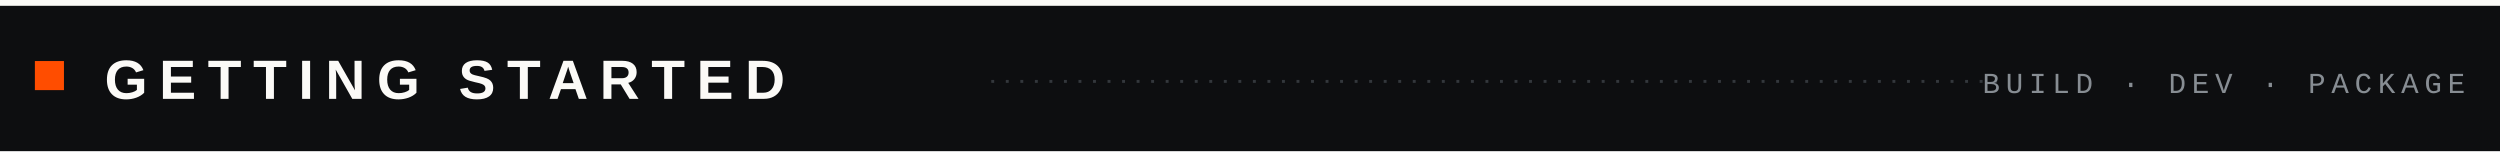
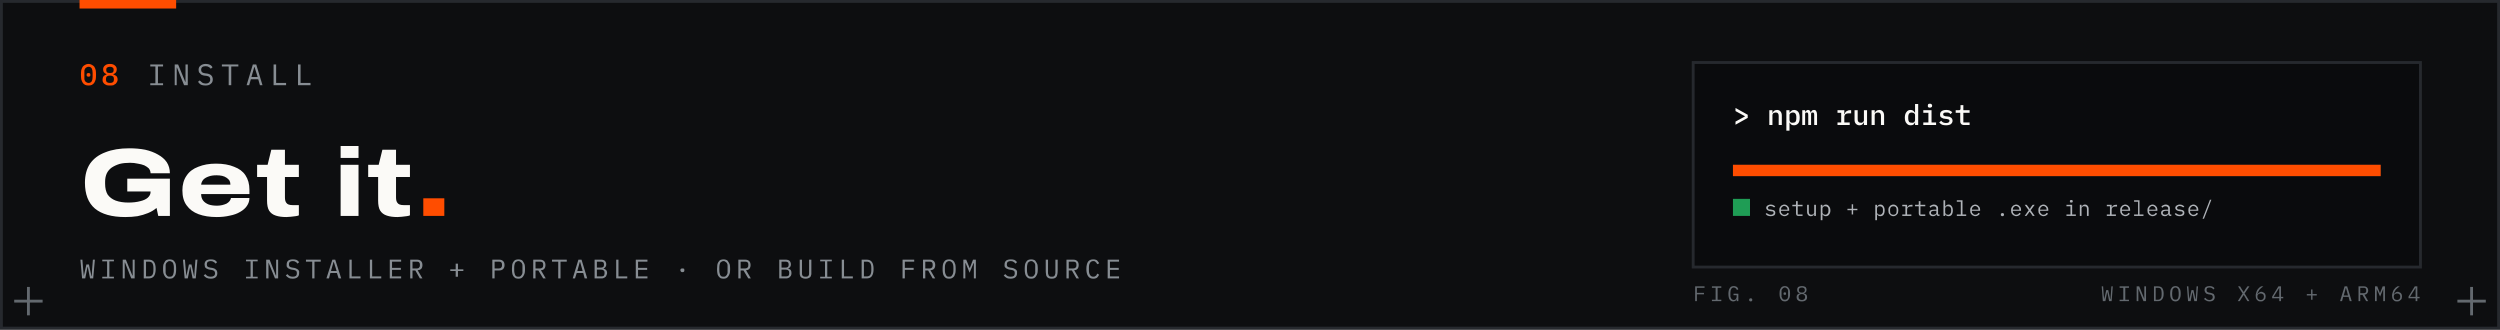
- <svg xmlns="http://www.w3.org/2000/svg" width="860" height="52" viewBox="0 0 860 52">
-   <rect width="860" height="52" fill="#0D0E10" />
-   <rect x="0" y="0" width="860" height="2" fill="#FBFAF7" />
-   <rect x="12" y="21" width="10" height="10" fill="#FF4D00" />
-   <text x="36" y="34" font-family="'Arial Black','Segoe UI',Arial,sans-serif" font-weight="900" font-size="19" letter-spacing="4" fill="#FBFAF7">GETTING STARTED</text>
-   <line x1="341" y1="28" x2="688.8" y2="28" stroke="#33373C" stroke-dasharray="1 4" />
-   <text x="848" y="32" text-anchor="end" font-family="'Consolas','Courier New',monospace" font-size="10" letter-spacing="2" fill="#878D93">BUILD · DEV · PACKAGE</text>
+ <svg xmlns="http://www.w3.org/2000/svg" width="880" height="116" viewBox="0 0 880 116" role="img" aria-label="Get it: windows installer + portable · or build from source">
+   <style>.in{animation:in .7s cubic-bezier(.2,0,0,1) both}
+ @keyframes in{from{opacity:0;transform:translateX(-10px)}to{opacity:1;transform:translateX(0)}}
+ .typing{animation:typing 6s infinite}
+ @keyframes typing{0%{clip-path:inset(0 100% 0 0);animation-timing-function:steps(14,end)}34%,100%{clip-path:inset(0 0 0 0)}}
+ .cursor{opacity:0;animation:cursor 6s infinite}
+ @keyframes cursor{0%{opacity:1;transform:translateX(0);animation-timing-function:steps(14,end)}34%{opacity:1;transform:translateX(87px)}40%{opacity:0}46%{opacity:1}52%,100%{opacity:0;transform:translateX(87px)}}
+ .bar{transform-box:fill-box;transform-origin:0 50%;animation:bar 6s cubic-bezier(.2,0,0,1) infinite}
+ @keyframes bar{0%,36%{transform:scaleX(0)}78%,96%{transform:scaleX(1)}100%{transform:scaleX(0)}}
+ .done{animation:done 6s infinite}
+ @keyframes done{0%,78%{opacity:0}82%,96%{opacity:1}100%{opacity:0}}
+ @media (prefers-reduced-motion: reduce){*{animation:none!important}}</style>
+   <rect width="880" height="116" fill="#0D0E10" />
+   <rect x=".5" y=".5" width="879" height="115" fill="none" stroke="#26292E" />
+   <rect x="28" y="0" width="34" height="3" fill="#FF4D00" />
+   <path fill="#FF4D00" d="M31.2 30.1Q30.5 30.1 30 29.9Q29.4 29.6 29.1 29.1Q28.8 28.6 28.6 27.9Q28.5 27.2 28.5 26.3Q28.5 25.4 28.6 24.7Q28.8 24 29.1 23.5Q29.4 23.1 30 22.8Q30.5 22.5 31.2 22.5Q31.8 22.5 32.3 22.8Q32.9 23.1 33.2 23.5Q33.5 24 33.7 24.7Q33.8 25.4 33.8 26.3Q33.8 27.2 33.7 27.9Q33.5 28.6 33.2 29.1Q32.9 29.6 32.3 29.9Q31.8 30.1 31.2 30.1ZM31.2 29.2Q31.9 29.2 32.3 28.6Q32.6 28 32.6 27V25.7Q32.6 24.7 32.3 24.1Q31.9 23.5 31.2 23.5Q30.8 23.5 30.5 23.7Q30.2 23.8 30 24.1Q29.8 24.4 29.7 24.8Q29.7 25.2 29.7 25.7V27Q29.7 27.5 29.7 27.9Q29.8 28.3 30 28.6Q30.2 28.9 30.5 29Q30.8 29.2 31.2 29.2ZM31.2 27Q30.8 27 30.6 26.8Q30.5 26.7 30.5 26.5V26.2Q30.5 26 30.6 25.9Q30.8 25.7 31.2 25.7Q31.5 25.7 31.7 25.9Q31.8 26 31.8 26.2V26.5Q31.8 26.7 31.7 26.8Q31.5 27 31.2 27ZM38.7 30.1Q38.1 30.1 37.6 30Q37.1 29.8 36.7 29.5Q36.4 29.2 36.2 28.8Q36.1 28.5 36.1 28Q36.1 27.3 36.5 26.8Q36.9 26.4 37.5 26.2V26.1Q37 25.9 36.6 25.5Q36.3 25.1 36.3 24.4Q36.3 23.6 36.9 23.1Q37.5 22.5 38.7 22.5Q39.9 22.5 40.5 23.1Q41.1 23.6 41.1 24.4Q41.1 25.1 40.8 25.5Q40.5 25.9 39.9 26.1V26.2Q40.5 26.4 41 26.8Q41.4 27.3 41.4 28Q41.4 28.5 41.2 28.8Q41 29.2 40.7 29.5Q40.3 29.8 39.9 30Q39.4 30.1 38.7 30.1ZM38.7 29.2Q39.4 29.2 39.8 28.9Q40.1 28.6 40.1 28V27.8Q40.1 27.2 39.8 26.9Q39.4 26.6 38.7 26.6Q38 26.6 37.6 26.9Q37.3 27.2 37.3 27.8V28Q37.3 28.6 37.6 28.9Q38 29.2 38.7 29.2ZM38.7 25.7Q39.3 25.7 39.7 25.5Q40 25.2 40 24.7V24.5Q40 24 39.7 23.8Q39.3 23.5 38.7 23.5Q38.1 23.5 37.7 23.8Q37.4 24 37.4 24.5V24.7Q37.4 25.2 37.7 25.5Q38.1 25.7 38.7 25.7Z" />
+   <path fill="#878D93" d="M52.9 30V29.3H54.7V23.4H52.9V22.7H57.4V23.4H55.6V29.3H57.4V30ZM62.3 23.8H62.2V30H61.5V22.7H62.7L65.2 28.8H65.3V22.7H66.1V30H64.8ZM72.3 30.1Q71.4 30.1 70.7 29.8Q70.1 29.4 69.7 28.8L70.3 28.3Q70.8 28.8 71.2 29.1Q71.7 29.4 72.4 29.4Q73.2 29.4 73.6 29Q74 28.6 74 28Q74 27.4 73.7 27.1Q73.4 26.8 72.7 26.7L71.8 26.6Q71.3 26.5 70.9 26.3Q70.6 26.1 70.4 25.8Q70.1 25.6 70 25.3Q69.9 24.9 69.9 24.6Q69.9 23.6 70.6 23.1Q71.3 22.5 72.4 22.5Q73.3 22.5 73.9 22.8Q74.5 23.1 74.8 23.7L74.2 24.2Q73.9 23.8 73.5 23.6Q73.1 23.3 72.4 23.3Q71.6 23.3 71.2 23.6Q70.8 23.9 70.8 24.6Q70.8 25.1 71.1 25.4Q71.4 25.7 72.2 25.8L73 25.9Q73.5 26 73.9 26.2Q74.3 26.4 74.5 26.7Q74.7 26.9 74.8 27.3Q74.9 27.6 74.9 28Q74.9 29 74.2 29.5Q73.6 30.1 72.3 30.1ZM81.4 23.4V30H80.5V23.4H78.1V22.7H83.9V23.4ZM91.5 30 90.9 27.9H88.3L87.7 30H86.8L89 22.7H90.2L92.4 30ZM89.6 23.6H89.5L88.5 27.1H90.7ZM96.3 30V22.7H97.2V29.2H100.7V30ZM104.9 30V22.7H105.8V29.2H109.3V30Z" />
+   <g class="in">
+     <path fill="#FBFAF7" d="M44.1 76.4Q37 76.4 33.4 73.4Q29.9 70.4 29.9 64.3Q29.9 60.3 31.7 57.6Q33.6 54.9 37.1 53.6Q40.6 52.2 45.5 52.2Q48.5 52.2 51.1 52.7Q53.7 53.3 55.6 54.4Q57.6 55.5 58.7 57.1Q59.8 58.8 59.8 61H53Q53 60.1 52.4 59.3Q51.8 58.7 50.8 58.2Q49.8 57.8 48.5 57.6Q47.2 57.3 45.8 57.3Q43.7 57.3 42.1 57.7Q40.5 58.2 39.3 59Q38.2 59.8 37.6 61Q37 62.3 37 63.9V64.7Q37 67 37.9 68.5Q38.9 69.9 40.7 70.6Q42.6 71.3 45.2 71.3Q47.6 71.3 49.4 70.8Q51.1 70.4 52 69.6Q53 68.7 53 67.6V67.4H44.8V62.9H59.8V76H55.7L55.1 73.2Q53.8 74.3 52.1 75Q50.4 75.7 48.4 76.1Q46.4 76.4 44.1 76.4ZM76.3 76.4Q72.6 76.4 69.9 75.4Q67.2 74.4 65.7 72.3Q64.2 70.3 64.2 67Q64.2 63.9 65.7 61.8Q67.1 59.7 69.8 58.7Q72.5 57.6 76 57.6Q79.8 57.6 82.4 58.7Q85.1 59.7 86.4 61.7Q87.8 63.8 87.8 66.8V68.3H70.8Q70.8 69.7 71.5 70.6Q72.2 71.5 73.5 72Q74.7 72.4 76.4 72.4Q77.3 72.4 78.2 72.2Q79 72 79.7 71.7Q80.4 71.3 80.8 70.8Q81.2 70.3 81.3 69.7H87.8Q87.8 71.2 86.9 72.5Q86.1 73.7 84.5 74.6Q83 75.5 80.9 75.9Q78.8 76.4 76.3 76.4ZM70.8 65H81.1Q81.1 64.2 80.8 63.6Q80.4 63 79.8 62.6Q79.1 62.1 78.2 61.9Q77.3 61.7 76.2 61.7Q74.6 61.7 73.5 62.1Q72.3 62.5 71.6 63.2Q70.9 64 70.8 65ZM100.8 76.4Q98.6 76.4 97.1 75.9Q95.5 75.4 94.7 74.1Q94 72.9 94 70.6V62.3H90.5V58H94.2L95.5 52.7H100.3V58H105.2V62.3H100.3V69.5Q100.3 70.8 100.8 71.4Q101.3 72.2 103 72.2H105.2V75.8Q104.8 76 104 76.1Q103.1 76.2 102.3 76.3Q101.4 76.4 100.8 76.4ZM119.9 55.6V51.4H126.2V55.6ZM119.9 76V58H126.2V76ZM139.9 76.4Q137.7 76.4 136.2 75.9Q134.6 75.4 133.8 74.1Q133.1 72.9 133.1 70.6V62.3H129.6V58H133.3L134.6 52.7H139.4V58H144.3V62.3H139.4V69.5Q139.4 70.8 139.9 71.4Q140.4 72.2 142.1 72.2H144.3V75.8Q143.9 76 143.1 76.1Q142.2 76.2 141.4 76.3Q140.5 76.4 139.9 76.4Z" />
+     <path fill="#FF4D00" d="M149 76V69.8H156.4V76Z" />
+   </g>
+   <path fill="#878D93" d="M28.9 98 28.3 91.4H29L29.3 95.2L29.5 97.2H29.5L30.4 93.1H31.3L32.2 97.2H32.3L32.4 95.2L32.7 91.4H33.4L32.8 98H31.7L30.9 94H30.8L30 98ZM36 98V97.4H37.7V92H36V91.4H40.1V92H38.5V97.4H40.1V98ZM44 92.4H43.9V98H43.2V91.4H44.3L46.6 97H46.7V91.4H47.4V98H46.2ZM50.6 91.4H52.4Q53.6 91.4 54.2 92.2Q54.8 93 54.8 94.7Q54.8 96.3 54.2 97.2Q53.6 98 52.4 98H50.6ZM52.4 97.3Q53.2 97.3 53.6 96.8Q54 96.2 54 95.2V94.2Q54 93.2 53.6 92.6Q53.2 92.1 52.4 92.1H51.4V97.3ZM59.7 98.1Q59.1 98.1 58.7 97.9Q58.2 97.6 58 97.2Q57.7 96.8 57.5 96.1Q57.4 95.5 57.4 94.7Q57.4 93.9 57.5 93.2Q57.7 92.6 58 92.2Q58.2 91.7 58.7 91.5Q59.1 91.3 59.7 91.3Q60.3 91.3 60.8 91.5Q61.2 91.7 61.5 92.2Q61.8 92.6 61.9 93.2Q62 93.9 62 94.7Q62 95.5 61.9 96.1Q61.8 96.8 61.5 97.2Q61.2 97.6 60.8 97.9Q60.3 98.1 59.7 98.1ZM59.7 97.4Q60.1 97.4 60.4 97.3Q60.7 97.1 60.9 96.8Q61 96.5 61.1 96.1Q61.2 95.7 61.2 95.2V94.1Q61.2 93.6 61.1 93.2Q61 92.8 60.9 92.5Q60.7 92.3 60.4 92.1Q60.1 91.9 59.7 91.9Q59.3 91.9 59.1 92.1Q58.8 92.3 58.6 92.5Q58.4 92.8 58.3 93.2Q58.3 93.6 58.3 94.1V95.2Q58.3 95.7 58.3 96.1Q58.4 96.5 58.6 96.8Q58.8 97.1 59.1 97.3Q59.3 97.4 59.7 97.4ZM65 98 64.4 91.4H65.1L65.4 95.2L65.6 97.2H65.6L66.5 93.1H67.4L68.3 97.2H68.4L68.5 95.2L68.8 91.4H69.5L68.9 98H67.8L67 94H66.9L66.1 98ZM74.2 98.1Q73.3 98.1 72.7 97.8Q72.1 97.5 71.7 96.9L72.3 96.5Q72.7 97 73.1 97.2Q73.6 97.4 74.2 97.4Q74.9 97.4 75.3 97.1Q75.7 96.8 75.7 96.2Q75.7 95.7 75.4 95.4Q75.1 95.1 74.4 95L73.7 94.9Q73.2 94.8 72.9 94.6Q72.5 94.5 72.3 94.2Q72.1 94 72.1 93.7Q72 93.4 72 93.1Q72 92.2 72.6 91.7Q73.2 91.3 74.2 91.3Q75 91.3 75.5 91.5Q76.1 91.8 76.4 92.3L75.9 92.8Q75.6 92.4 75.2 92.2Q74.8 91.9 74.2 91.9Q73.5 91.9 73.1 92.2Q72.8 92.5 72.8 93.1Q72.8 93.5 73 93.8Q73.3 94.1 74 94.2L74.7 94.3Q75.2 94.4 75.6 94.6Q75.9 94.8 76.1 95Q76.3 95.2 76.4 95.5Q76.5 95.8 76.5 96.1Q76.5 97.1 75.9 97.6Q75.3 98.1 74.2 98.1ZM86.6 98V97.4H88.2V92H86.6V91.4H90.7V92H89V97.4H90.7V98ZM94.5 92.4H94.5V98H93.7V91.4H94.9L97.1 97H97.2V91.4H97.9V98H96.8ZM103 98.1Q102.1 98.1 101.6 97.8Q101 97.5 100.6 96.9L101.2 96.5Q101.6 97 102 97.2Q102.5 97.4 103.1 97.4Q103.8 97.4 104.2 97.1Q104.5 96.8 104.5 96.2Q104.5 95.7 104.3 95.4Q104 95.1 103.3 95L102.6 94.9Q102.1 94.8 101.8 94.6Q101.4 94.5 101.2 94.2Q101 94 100.9 93.7Q100.9 93.4 100.9 93.1Q100.9 92.2 101.5 91.7Q102.1 91.3 103.1 91.3Q103.9 91.3 104.4 91.5Q105 91.8 105.3 92.3L104.7 92.8Q104.5 92.4 104.1 92.2Q103.7 91.9 103.1 91.9Q102.4 91.9 102 92.2Q101.7 92.5 101.7 93.1Q101.7 93.5 101.9 93.8Q102.2 94.1 102.9 94.2L103.6 94.3Q104.1 94.4 104.4 94.6Q104.8 94.8 105 95Q105.2 95.2 105.3 95.5Q105.3 95.8 105.3 96.1Q105.3 97.1 104.7 97.6Q104.1 98.1 103 98.1ZM110.7 92.1V98H109.9V92.1H107.7V91.4H112.9V92.1ZM119.2 98 118.6 96.1H116.3L115.8 98H114.9L117 91.4H118L120.1 98ZM117.5 92.2H117.4L116.5 95.4H118.5ZM123 98V91.4H123.8V97.3H126.9V98ZM130.2 98V91.4H131V97.3H134.2V98ZM137.2 98V91.4H141.2V92.1H138V94.3H141.1V95H138V97.3H141.2V98ZM145.2 98H144.4V91.4H146.8Q147.7 91.4 148.2 91.9Q148.7 92.4 148.7 93.3Q148.7 94.1 148.3 94.6Q147.8 95.1 147 95.1L148.7 98H147.8L146.2 95.2H145.2ZM146.8 94.5Q147.3 94.5 147.5 94.2Q147.8 94 147.8 93.5V93Q147.8 92.6 147.5 92.3Q147.3 92.1 146.8 92.1H145.2V94.5ZM160.4 97.4V95.4H158.5V94.8H160.4V92.8H161.2V94.8H163.1V95.4H161.2V97.4ZM173.3 98V91.4H175.7Q176.6 91.4 177.1 91.9Q177.6 92.4 177.6 93.3Q177.6 94.2 177.1 94.7Q176.6 95.2 175.7 95.2H174.1V98ZM174.1 94.5H175.6Q176.2 94.5 176.4 94.2Q176.7 94 176.7 93.5V93Q176.7 92.6 176.4 92.3Q176.2 92.1 175.6 92.1H174.1ZM182.5 98.1Q181.9 98.1 181.4 97.9Q181 97.6 180.7 97.2Q180.4 96.8 180.3 96.1Q180.2 95.5 180.2 94.7Q180.2 93.9 180.3 93.2Q180.4 92.6 180.7 92.2Q181 91.7 181.4 91.5Q181.9 91.3 182.5 91.3Q183.1 91.3 183.5 91.5Q184 91.7 184.2 92.2Q184.5 92.6 184.7 93.2Q184.8 93.9 184.8 94.7Q184.8 95.5 184.7 96.1Q184.5 96.8 184.2 97.2Q184 97.6 183.5 97.9Q183.1 98.1 182.5 98.1ZM182.5 97.4Q182.9 97.4 183.1 97.3Q183.4 97.1 183.6 96.8Q183.8 96.5 183.9 96.1Q183.9 95.7 183.9 95.2V94.1Q183.9 93.6 183.9 93.2Q183.8 92.8 183.6 92.5Q183.4 92.3 183.1 92.1Q182.9 91.9 182.5 91.9Q182.1 91.9 181.8 92.1Q181.5 92.3 181.3 92.5Q181.2 92.8 181.1 93.2Q181 93.6 181 94.1V95.2Q181 95.7 181.1 96.1Q181.2 96.5 181.3 96.8Q181.5 97.1 181.8 97.3Q182.1 97.4 182.5 97.4ZM188.5 98H187.7V91.4H190.1Q191 91.4 191.5 91.9Q192 92.4 192 93.3Q192 94.1 191.6 94.6Q191.2 95.1 190.4 95.1L192.1 98H191.2L189.5 95.2H188.5ZM190.1 94.5Q190.6 94.5 190.9 94.2Q191.2 94 191.2 93.5V93Q191.2 92.6 190.9 92.3Q190.6 92.1 190.1 92.1H188.5V94.5ZM197.3 92.1V98H196.5V92.1H194.3V91.4H199.5V92.1ZM205.8 98 205.3 96.1H203L202.4 98H201.6L203.6 91.4H204.7L206.7 98ZM204.2 92.2H204.1L203.2 95.4H205.1ZM209.3 91.4H211.6Q212.4 91.4 212.9 91.8Q213.4 92.3 213.4 93.1Q213.4 93.7 213.1 94Q212.8 94.4 212.4 94.5V94.5Q212.9 94.7 213.3 95Q213.7 95.4 213.7 96.1Q213.7 96.5 213.5 96.8Q213.4 97.2 213.2 97.4Q212.9 97.7 212.6 97.8Q212.3 98 211.9 98H209.3ZM211.6 97.3Q212.2 97.3 212.5 97.1Q212.8 96.8 212.8 96.3V95.9Q212.8 95.4 212.5 95.2Q212.2 94.9 211.6 94.9H210.1V97.3ZM211.5 94.2Q212 94.2 212.3 94Q212.6 93.8 212.6 93.3V93Q212.6 92.5 212.3 92.3Q212 92.1 211.5 92.1H210.1V94.2ZM216.9 98V91.4H217.7V97.3H220.8V98ZM223.8 98V91.4H227.9V92.1H224.6V94.3H227.8V95H224.6V97.3H227.9V98ZM240.2 95.8Q239.8 95.8 239.7 95.6Q239.5 95.4 239.5 95.2V95Q239.5 94.8 239.7 94.6Q239.8 94.5 240.2 94.5Q240.6 94.5 240.8 94.6Q240.9 94.8 240.9 95V95.2Q240.9 95.4 240.8 95.6Q240.6 95.8 240.2 95.8ZM254.7 98.1Q254.1 98.1 253.6 97.9Q253.2 97.6 252.9 97.2Q252.6 96.8 252.5 96.1Q252.4 95.5 252.4 94.7Q252.4 93.9 252.5 93.2Q252.6 92.6 252.9 92.2Q253.2 91.7 253.6 91.5Q254.1 91.3 254.7 91.3Q255.3 91.3 255.7 91.5Q256.2 91.7 256.4 92.2Q256.7 92.6 256.9 93.2Q257 93.9 257 94.7Q257 95.5 256.9 96.1Q256.7 96.8 256.4 97.2Q256.2 97.6 255.7 97.9Q255.3 98.1 254.7 98.1ZM254.7 97.4Q255.1 97.4 255.3 97.3Q255.6 97.1 255.8 96.8Q256 96.5 256.1 96.1Q256.1 95.7 256.1 95.2V94.1Q256.1 93.6 256.1 93.2Q256 92.8 255.8 92.5Q255.6 92.3 255.3 92.1Q255.1 91.9 254.7 91.9Q254.3 91.9 254 92.1Q253.7 92.3 253.5 92.5Q253.4 92.8 253.3 93.2Q253.2 93.6 253.2 94.1V95.2Q253.2 95.7 253.3 96.1Q253.4 96.5 253.5 96.8Q253.7 97.1 254 97.3Q254.3 97.4 254.7 97.4ZM260.7 98H259.9V91.4H262.3Q263.2 91.4 263.7 91.9Q264.2 92.4 264.2 93.3Q264.2 94.1 263.8 94.6Q263.4 95.1 262.6 95.1L264.3 98H263.4L261.7 95.2H260.7ZM262.3 94.5Q262.8 94.5 263.1 94.2Q263.4 94 263.4 93.5V93Q263.4 92.6 263.1 92.3Q262.8 92.1 262.3 92.1H260.7V94.5ZM274.3 91.4H276.6Q277.4 91.4 277.9 91.8Q278.4 92.3 278.4 93.1Q278.4 93.7 278.1 94Q277.8 94.4 277.4 94.5V94.5Q277.9 94.7 278.3 95Q278.6 95.4 278.6 96.1Q278.6 96.5 278.5 96.8Q278.4 97.2 278.1 97.4Q277.9 97.7 277.6 97.8Q277.2 98 276.9 98H274.3ZM276.6 97.3Q277.2 97.3 277.5 97.1Q277.8 96.8 277.8 96.3V95.9Q277.8 95.4 277.5 95.2Q277.2 94.9 276.6 94.9H275.1V97.3ZM276.5 94.2Q277 94.2 277.3 94Q277.6 93.8 277.6 93.3V93Q277.6 92.5 277.3 92.3Q277 92.1 276.5 92.1H275.1V94.2ZM282.3 91.4V95.3Q282.3 95.8 282.3 96.2Q282.3 96.6 282.4 96.9Q282.6 97.1 282.8 97.3Q283.1 97.4 283.6 97.4Q284 97.4 284.3 97.3Q284.5 97.1 284.7 96.9Q284.8 96.6 284.8 96.2Q284.8 95.8 284.8 95.3V91.4H285.6V95.2Q285.6 95.9 285.6 96.5Q285.5 97 285.3 97.4Q285.1 97.7 284.6 97.9Q284.2 98.1 283.6 98.1Q282.9 98.1 282.5 97.9Q282 97.7 281.8 97.4Q281.6 97 281.5 96.5Q281.5 95.9 281.5 95.2V91.4ZM288.7 98V97.4H290.4V92H288.7V91.4H292.8V92H291.2V97.4H292.8V98ZM296.3 98V91.4H297.1V97.3H300.2V98ZM303.3 91.4H305.1Q306.3 91.4 306.9 92.2Q307.5 93 307.5 94.7Q307.5 96.3 306.9 97.2Q306.3 98 305.1 98H303.3ZM305.1 97.3Q305.9 97.3 306.3 96.8Q306.7 96.2 306.7 95.2V94.2Q306.7 93.2 306.3 92.6Q305.9 92.1 305.1 92.1H304.1V97.3ZM317.7 98V91.4H321.8V92.1H318.5V94.3H321.6V95H318.5V98ZM325.7 98H324.9V91.4H327.3Q328.2 91.4 328.7 91.9Q329.2 92.4 329.2 93.3Q329.2 94.1 328.8 94.6Q328.3 95.1 327.5 95.1L329.2 98H328.3L326.7 95.2H325.7ZM327.3 94.5Q327.8 94.5 328 94.2Q328.3 94 328.3 93.5V93Q328.3 92.6 328 92.3Q327.8 92.1 327.3 92.1H325.7V94.5ZM334.1 98.1Q333.5 98.1 333 97.9Q332.6 97.6 332.3 97.2Q332 96.8 331.9 96.1Q331.8 95.5 331.8 94.7Q331.8 93.9 331.9 93.2Q332 92.6 332.3 92.2Q332.6 91.7 333 91.5Q333.5 91.3 334.1 91.3Q334.7 91.3 335.1 91.5Q335.6 91.7 335.9 92.2Q336.1 92.6 336.3 93.2Q336.4 93.9 336.4 94.7Q336.4 95.5 336.3 96.1Q336.1 96.8 335.9 97.2Q335.6 97.6 335.1 97.9Q334.7 98.1 334.1 98.1ZM334.1 97.4Q334.5 97.4 334.8 97.3Q335 97.1 335.2 96.8Q335.4 96.5 335.5 96.1Q335.6 95.7 335.6 95.2V94.1Q335.6 93.6 335.5 93.2Q335.4 92.8 335.2 92.5Q335 92.3 334.8 92.1Q334.5 91.9 334.1 91.9Q333.7 91.9 333.4 92.1Q333.1 92.3 333 92.5Q332.8 92.8 332.7 93.2Q332.6 93.6 332.6 94.1V95.2Q332.6 95.7 332.7 96.1Q332.8 96.5 333 96.8Q333.1 97.1 333.4 97.3Q333.7 97.4 334.1 97.4ZM342.8 94.7V92.6H342.7L341.3 96L339.9 92.6H339.8V94.7V98H339.1V91.4H340.1L341.3 94.3H341.4L342.5 91.4H343.5V98H342.8ZM355.7 98.1Q354.8 98.1 354.3 97.8Q353.7 97.5 353.3 96.9L353.9 96.5Q354.3 97 354.7 97.2Q355.2 97.4 355.8 97.4Q356.5 97.4 356.9 97.1Q357.2 96.8 357.2 96.2Q357.2 95.7 357 95.4Q356.7 95.1 356 95L355.3 94.9Q354.8 94.8 354.5 94.6Q354.1 94.5 353.9 94.2Q353.7 94 353.6 93.7Q353.6 93.4 353.6 93.1Q353.6 92.2 354.2 91.7Q354.8 91.3 355.8 91.3Q356.6 91.3 357.1 91.5Q357.7 91.8 358 92.3L357.4 92.8Q357.2 92.4 356.8 92.2Q356.4 91.9 355.8 91.9Q355.1 91.9 354.7 92.2Q354.4 92.5 354.4 93.1Q354.4 93.5 354.6 93.8Q354.9 94.1 355.6 94.2L356.3 94.3Q356.8 94.4 357.1 94.6Q357.5 94.8 357.7 95Q357.9 95.2 358 95.5Q358 95.8 358 96.1Q358 97.1 357.4 97.6Q356.8 98.1 355.7 98.1ZM363 98.1Q362.4 98.1 361.9 97.9Q361.5 97.6 361.2 97.2Q360.9 96.8 360.8 96.1Q360.7 95.5 360.7 94.7Q360.7 93.9 360.8 93.2Q360.9 92.6 361.2 92.2Q361.5 91.7 361.9 91.5Q362.4 91.3 363 91.3Q363.6 91.3 364 91.5Q364.5 91.7 364.7 92.2Q365 92.6 365.2 93.2Q365.3 93.9 365.3 94.7Q365.3 95.5 365.2 96.1Q365 96.8 364.7 97.2Q364.5 97.6 364 97.9Q363.6 98.1 363 98.1ZM363 97.4Q363.4 97.4 363.6 97.3Q363.9 97.1 364.1 96.8Q364.3 96.5 364.4 96.1Q364.4 95.7 364.4 95.2V94.1Q364.4 93.6 364.4 93.2Q364.3 92.8 364.1 92.5Q363.9 92.3 363.6 92.1Q363.4 91.9 363 91.9Q362.6 91.9 362.3 92.1Q362 92.3 361.8 92.5Q361.7 92.8 361.6 93.2Q361.5 93.6 361.5 94.1V95.2Q361.5 95.7 361.6 96.1Q361.7 96.5 361.8 96.8Q362 97.1 362.3 97.3Q362.6 97.4 363 97.4ZM368.9 91.4V95.3Q368.9 95.8 368.9 96.2Q369 96.6 369.1 96.9Q369.2 97.1 369.5 97.3Q369.7 97.4 370.2 97.4Q370.7 97.4 370.9 97.3Q371.2 97.1 371.3 96.9Q371.4 96.6 371.5 96.2Q371.5 95.8 371.5 95.3V91.4H372.3V95.2Q372.3 95.9 372.2 96.5Q372.1 97 371.9 97.4Q371.7 97.7 371.3 97.9Q370.9 98.1 370.2 98.1Q369.5 98.1 369.1 97.9Q368.7 97.7 368.5 97.4Q368.2 97 368.2 96.5Q368.1 95.9 368.1 95.2V91.4ZM376.2 98H375.4V91.4H377.8Q378.7 91.4 379.2 91.9Q379.7 92.4 379.7 93.3Q379.7 94.1 379.3 94.6Q378.9 95.1 378.1 95.1L379.8 98H378.9L377.3 95.2H376.2ZM377.8 94.5Q378.3 94.5 378.6 94.2Q378.9 94 378.9 93.5V93Q378.9 92.6 378.6 92.3Q378.3 92.1 377.8 92.1H376.2V94.5ZM384.8 98.1Q383.6 98.1 383 97.2Q382.4 96.3 382.4 94.7Q382.4 93 383 92.1Q383.6 91.3 384.8 91.3Q385.3 91.3 385.6 91.4Q386 91.5 386.2 91.7Q386.4 91.9 386.6 92.2Q386.8 92.4 386.9 92.7L386.2 93Q386.1 92.8 386 92.6Q385.9 92.4 385.7 92.3Q385.6 92.1 385.4 92Q385.2 91.9 384.8 91.9Q384.1 91.9 383.7 92.5Q383.3 93.1 383.3 94.1V95.2Q383.3 96.2 383.7 96.8Q384.1 97.4 384.8 97.4Q385.2 97.4 385.4 97.3Q385.6 97.2 385.7 97.1Q385.9 97 386 96.8Q386.1 96.6 386.2 96.3L386.9 96.7Q386.8 96.9 386.6 97.2Q386.4 97.4 386.2 97.7Q386 97.9 385.6 98Q385.3 98.1 384.8 98.1ZM389.9 98V91.4H393.9V92.1H390.7V94.3H393.8V95H390.7V97.3H393.9V98Z" />
+   <clipPath id="well-start">
+     <rect x="596" y="22" width="256" height="72" />
+   </clipPath>
+   <rect x="596" y="22" width="256" height="72" fill="#0A0B0D" stroke="#26292E" />
+   <g clip-path="url(#well-start)">
+     <g class="typing">
+       <path fill="#FBFAF7" d="M610.9 42.8 614.2 41V40.9L610.9 39.1V38L615.2 40.4V41.5L610.9 43.9ZM622.8 44V38.8H623.9V39.7H624Q624.1 39.5 624.2 39.3Q624.3 39.2 624.5 39Q624.7 38.9 624.9 38.8Q625.2 38.7 625.5 38.7Q626.3 38.7 626.7 39.2Q627.2 39.7 627.2 40.7V44H626.1V40.8Q626.1 39.6 625.1 39.6Q624.8 39.6 624.6 39.7Q624.4 39.7 624.3 39.8Q624.1 39.9 624 40.1Q623.9 40.3 623.9 40.5V44ZM628.8 38.8H629.9V39.7H629.9Q630.2 39.3 630.6 39Q630.9 38.7 631.5 38.7Q632.4 38.7 633 39.4Q633.5 40.1 633.5 41.4Q633.5 42.8 633 43.4Q632.4 44.1 631.5 44.1Q630.9 44.1 630.6 43.9Q630.2 43.6 629.9 43.1H629.9V46H628.8ZM631.1 43.2Q631.7 43.2 632 42.9Q632.3 42.5 632.3 41.8V41Q632.3 40.4 632 40Q631.7 39.6 631.1 39.6Q630.8 39.6 630.6 39.7Q630.4 39.7 630.2 39.9Q630.1 40 630 40.1Q629.9 40.3 629.9 40.6V42.3Q629.9 42.5 630 42.7Q630.1 42.9 630.2 43Q630.4 43.1 630.6 43.2Q630.8 43.2 631.1 43.2ZM634.4 44V38.8H635.4V39.5H635.4Q635.5 39.2 635.8 39Q636 38.7 636.4 38.7Q636.8 38.7 637 38.9Q637.3 39.2 637.3 39.6H637.4Q637.5 39.2 637.8 39Q638 38.7 638.5 38.7Q639.1 38.7 639.3 39.1Q639.6 39.6 639.6 40.4V44H638.6V40.5Q638.6 40 638.5 39.8Q638.4 39.6 638.1 39.6Q637.8 39.6 637.6 39.7Q637.5 39.9 637.5 40.3V44H636.5V40.5Q636.5 40 636.4 39.8Q636.3 39.6 636 39.6Q635.7 39.6 635.5 39.7Q635.4 39.9 635.4 40.3V44ZM646.8 43.1H648.1V39.7H646.8V38.8H649.2V40.2H649.3Q649.4 39.9 649.5 39.7Q649.6 39.4 649.8 39.3Q650 39.1 650.3 39Q650.6 38.8 651 38.8H651.6V39.9H650.6Q650 39.9 649.6 40.2Q649.2 40.6 649.2 41.2V43.1H651.1V44H646.8ZM656.1 43.1H656Q655.9 43.3 655.8 43.5Q655.7 43.7 655.5 43.8Q655.3 44 655.1 44Q654.9 44.1 654.5 44.1Q653.8 44.1 653.3 43.6Q652.8 43.1 652.8 42.2V38.8H653.9V42Q653.9 43.2 655 43.2Q655.2 43.2 655.4 43.2Q655.6 43.1 655.7 43Q655.9 42.9 656 42.7Q656.1 42.6 656.1 42.3V38.8H657.2V44H656.1ZM658.8 44V38.8H659.9V39.7H660Q660.1 39.5 660.2 39.3Q660.3 39.2 660.5 39Q660.7 38.9 660.9 38.8Q661.2 38.7 661.5 38.7Q662.3 38.7 662.7 39.2Q663.2 39.7 663.2 40.7V44H662.1V40.8Q662.1 39.6 661.1 39.6Q660.8 39.6 660.6 39.7Q660.4 39.7 660.3 39.8Q660.1 39.9 660 40.1Q659.9 40.3 659.9 40.5V44ZM674.1 43.1H674.1Q673.8 43.6 673.5 43.9Q673.1 44.1 672.5 44.1Q671.6 44.1 671.1 43.4Q670.5 42.8 670.5 41.4Q670.5 40.1 671.1 39.4Q671.6 38.7 672.5 38.7Q673.1 38.7 673.5 39Q673.8 39.3 674.1 39.7H674.1V36.6H675.2V44H674.1ZM673 43.2Q673.2 43.2 673.4 43.2Q673.6 43.1 673.8 43Q673.9 42.9 674 42.7Q674.1 42.5 674.1 42.3V40.6Q674.1 40.3 674 40.1Q673.9 40 673.8 39.9Q673.6 39.7 673.4 39.7Q673.2 39.6 673 39.6Q672.3 39.6 672 40Q671.7 40.4 671.7 41V41.8Q671.7 42.5 672 42.9Q672.3 43.2 673 43.2ZM679.3 37.9Q678.9 37.9 678.7 37.7Q678.6 37.6 678.6 37.3V37.1Q678.6 36.9 678.7 36.7Q678.9 36.5 679.3 36.5Q679.7 36.5 679.9 36.7Q680.1 36.9 680.1 37.1V37.3Q680.1 37.6 679.9 37.7Q679.7 37.9 679.3 37.9ZM677 43.1H678.8V39.7H677V38.8H679.9V43.1H681.5V44H677ZM685 44.1Q684.2 44.1 683.6 43.9Q683 43.6 682.6 43.1L683.3 42.5Q683.6 42.9 684 43.1Q684.5 43.3 685 43.3Q685.6 43.3 685.9 43.1Q686.2 42.9 686.2 42.6Q686.2 42.4 686.2 42.3Q686.1 42.2 686 42.1Q685.9 42 685.7 42Q685.6 42 685.4 41.9L684.6 41.8Q684.3 41.8 684 41.7Q683.7 41.6 683.4 41.4Q683.2 41.3 683 41Q682.9 40.7 682.9 40.3Q682.9 39.5 683.5 39.1Q684.1 38.7 685.1 38.7Q685.8 38.7 686.3 38.9Q686.9 39.2 687.2 39.5L686.6 40.2Q686.4 39.9 686 39.7Q685.7 39.6 685 39.6Q684 39.6 684 40.2Q684 40.6 684.2 40.7Q684.4 40.8 684.7 40.9L685.6 41Q685.9 41 686.2 41.1Q686.5 41.2 686.7 41.4Q687 41.5 687.1 41.8Q687.3 42.1 687.3 42.5Q687.3 43.2 686.7 43.7Q686.1 44.1 685 44.1ZM691.3 44Q690.6 44 690.3 43.6Q690 43.3 690 42.7V39.7H688.4V38.8H689.5Q689.8 38.8 689.9 38.7Q690.1 38.6 690.1 38.3V37H691.1V38.8H693.3V39.7H691.1V43.1H693.3V44Z" />
+     </g>
+     <rect class="cursor" x="610" y="35" width="6" height="11" fill="#FF4D00" />
+     <rect x="610" y="58" width="228" height="4" fill="#222528" />
+     <rect class="bar" x="610" y="58" width="228" height="4" fill="#FF4D00" />
+     <g class="done">
+       <rect x="610" y="70" width="6" height="6" fill="#1F9D55" />
+       <path fill="#AFB3B8" d="M623.3 76.1Q622.7 76.1 622.2 75.9Q621.8 75.7 621.5 75.3L621.9 75Q622.2 75.3 622.5 75.4Q622.8 75.6 623.3 75.6Q623.8 75.6 624 75.4Q624.3 75.3 624.3 74.9Q624.3 74.8 624.3 74.7Q624.2 74.6 624.1 74.5Q624 74.4 623.9 74.4Q623.8 74.4 623.7 74.4L623 74.3Q622.8 74.2 622.6 74.2Q622.4 74.1 622.2 74Q622 73.9 621.9 73.7Q621.7 73.5 621.7 73.2Q621.7 72.9 621.8 72.7Q622 72.5 622.2 72.3Q622.4 72.2 622.7 72.1Q622.9 72 623.3 72Q623.8 72 624.2 72.2Q624.6 72.4 624.9 72.7L624.5 73Q624.4 72.9 624.3 72.9Q624.2 72.8 624 72.7Q623.9 72.6 623.7 72.6Q623.5 72.5 623.3 72.5Q622.8 72.5 622.6 72.7Q622.3 72.9 622.3 73.2Q622.3 73.3 622.4 73.4Q622.4 73.5 622.5 73.6Q622.6 73.6 622.7 73.7Q622.9 73.7 623 73.7L623.6 73.8Q623.8 73.8 624 73.9Q624.3 73.9 624.5 74.1Q624.7 74.2 624.8 74.4Q624.9 74.6 624.9 74.9Q624.9 75.5 624.5 75.8Q624 76.1 623.3 76.1ZM628.1 76.1Q627.7 76.1 627.4 75.9Q627 75.8 626.8 75.5Q626.6 75.3 626.4 74.9Q626.3 74.5 626.3 74.1Q626.3 73.6 626.4 73.2Q626.6 72.9 626.8 72.6Q627 72.3 627.4 72.2Q627.7 72 628.1 72Q628.5 72 628.8 72.2Q629.1 72.3 629.3 72.6Q629.6 72.8 629.7 73.2Q629.8 73.5 629.8 73.9V74.2H626.9V74.4Q626.9 74.7 627 74.9Q627.1 75.1 627.3 75.2Q627.4 75.4 627.6 75.5Q627.8 75.6 628.1 75.6Q628.5 75.6 628.8 75.4Q629.1 75.2 629.2 74.9L629.7 75.2Q629.5 75.6 629.1 75.8Q628.7 76.1 628.1 76.1ZM628.1 72.5Q627.8 72.5 627.6 72.6Q627.4 72.7 627.3 72.9Q627.1 73 627 73.2Q626.9 73.5 626.9 73.7V73.8H629.2V73.7Q629.2 73.4 629.1 73.2Q629 73 628.9 72.9Q628.7 72.7 628.5 72.6Q628.3 72.5 628.1 72.5ZM633 76Q632.6 76 632.4 75.8Q632.2 75.5 632.2 75.1V72.6H630.9V72.1H631.9Q632 72.1 632.1 72.1Q632.2 72 632.2 71.8V70.8H632.8V72.1H634.5V72.6H632.8V75.5H634.5V76ZM638.6 75.4H638.5Q638.5 75.5 638.4 75.6Q638.3 75.8 638.2 75.9Q638 76 637.9 76Q637.7 76.1 637.4 76.1Q636.8 76.1 636.5 75.7Q636.1 75.3 636.1 74.6V72.1H636.7V74.5Q636.7 75 636.9 75.3Q637.2 75.6 637.6 75.6Q637.8 75.6 638 75.5Q638.1 75.5 638.3 75.4Q638.4 75.3 638.5 75.1Q638.6 75 638.6 74.8V72.1H639.2V76H638.6ZM640.9 72.1H641.5V72.8H641.5Q641.9 72 642.7 72Q643.4 72 643.8 72.6Q644.3 73.1 644.3 74.1Q644.3 75 643.8 75.6Q643.4 76.1 642.7 76.1Q641.9 76.1 641.5 75.4H641.5V77.5H640.9ZM642.5 75.6Q643 75.6 643.3 75.2Q643.6 74.9 643.6 74.4V73.7Q643.6 73.2 643.3 72.9Q643 72.6 642.5 72.6Q642.3 72.6 642.1 72.6Q641.9 72.7 641.8 72.8Q641.7 72.9 641.6 73Q641.5 73.2 641.5 73.4V74.8Q641.5 75 641.6 75.1Q641.7 75.3 641.8 75.4Q641.9 75.5 642.1 75.5Q642.3 75.6 642.5 75.6ZM651.8 75.5V74H650.3V73.5H651.8V71.9H652.3V73.5H653.8V74H652.3V75.5ZM660.1 72.1H660.7V72.8H660.7Q661.1 72 661.9 72Q662.6 72 663 72.6Q663.4 73.1 663.4 74.1Q663.4 75 663 75.6Q662.6 76.1 661.9 76.1Q661.1 76.1 660.7 75.4H660.7V77.5H660.1ZM661.7 75.6Q662.2 75.6 662.5 75.2Q662.8 74.9 662.8 74.4V73.7Q662.8 73.2 662.5 72.9Q662.2 72.6 661.7 72.6Q661.5 72.6 661.3 72.6Q661.1 72.7 661 72.8Q660.9 72.9 660.8 73Q660.7 73.2 660.7 73.4V74.8Q660.7 75 660.8 75.1Q660.9 75.3 661 75.4Q661.1 75.5 661.3 75.5Q661.5 75.6 661.7 75.6ZM666.5 76.1Q666 76.1 665.7 75.9Q665.4 75.8 665.2 75.5Q664.9 75.3 664.8 74.9Q664.7 74.5 664.7 74.1Q664.7 73.6 664.8 73.2Q664.9 72.9 665.2 72.6Q665.4 72.3 665.7 72.2Q666 72 666.5 72Q666.9 72 667.2 72.2Q667.5 72.3 667.7 72.6Q668 72.9 668.1 73.2Q668.2 73.6 668.2 74.1Q668.2 74.5 668.1 74.9Q668 75.3 667.7 75.5Q667.5 75.8 667.2 75.9Q666.9 76.1 666.5 76.1ZM666.5 75.6Q667 75.6 667.3 75.3Q667.6 75 667.6 74.3V73.8Q667.6 73.2 667.3 72.9Q667 72.6 666.5 72.6Q665.9 72.6 665.6 72.9Q665.3 73.2 665.3 73.8V74.3Q665.3 75 665.6 75.3Q665.9 75.6 666.5 75.6ZM669.6 75.5H670.7V72.6H669.6V72.1H671.3V73.1H671.3Q671.5 72.6 671.8 72.4Q672.1 72.1 672.7 72.1H673.2V72.7H672.5Q671.9 72.7 671.6 73Q671.3 73.3 671.3 73.8V75.5H672.8V76H669.6ZM676.2 76Q675.8 76 675.6 75.8Q675.4 75.5 675.4 75.1V72.6H674.1V72.1H675.1Q675.2 72.1 675.3 72.1Q675.4 72 675.4 71.8V70.8H676V72.1H677.7V72.6H676V75.5H677.7V76ZM682.3 76Q682 76 681.8 75.8Q681.7 75.6 681.6 75.4H681.6Q681.5 75.7 681.2 75.9Q680.9 76.1 680.4 76.1Q679.8 76.1 679.5 75.8Q679.1 75.5 679.1 74.9Q679.1 74.4 679.5 74.1Q679.9 73.8 680.8 73.8H681.6V73.4Q681.6 73 681.3 72.8Q681.1 72.6 680.7 72.6Q680.3 72.6 680 72.7Q679.8 72.9 679.6 73.1L679.2 72.8Q679.3 72.7 679.4 72.5Q679.6 72.4 679.7 72.3Q679.9 72.2 680.2 72.1Q680.4 72 680.7 72Q681.4 72 681.8 72.4Q682.2 72.7 682.2 73.3V75.5H682.7V76ZM680.5 75.6Q680.8 75.6 681 75.5Q681.1 75.5 681.3 75.4Q681.4 75.3 681.5 75.2Q681.6 75 681.6 74.9V74.2H680.8Q680.2 74.2 680 74.4Q679.7 74.5 679.7 74.8V75Q679.7 75.3 679.9 75.4Q680.2 75.6 680.5 75.6ZM684.1 70.5H684.7V72.8H684.7Q685.1 72 685.9 72Q686.6 72 687 72.6Q687.4 73.1 687.4 74.1Q687.4 75 687 75.6Q686.6 76.1 685.9 76.1Q685.1 76.1 684.7 75.4H684.7V76H684.1ZM685.7 75.6Q686.2 75.6 686.5 75.2Q686.8 74.9 686.8 74.4V73.7Q686.8 73.2 686.5 72.9Q686.2 72.6 685.7 72.6Q685.5 72.6 685.3 72.6Q685.1 72.7 685 72.8Q684.9 72.9 684.8 73Q684.7 73.2 684.7 73.4V74.8Q684.7 75 684.8 75.1Q684.9 75.3 685 75.4Q685.1 75.5 685.3 75.5Q685.5 75.6 685.7 75.6ZM688.8 75.5H690.2V71H688.8V70.5H690.8V75.5H692.1V76H688.8ZM695.3 76.1Q694.9 76.1 694.6 75.9Q694.2 75.8 694 75.5Q693.8 75.3 693.6 74.9Q693.5 74.5 693.5 74.1Q693.5 73.6 693.6 73.2Q693.8 72.9 694 72.6Q694.2 72.3 694.6 72.2Q694.9 72 695.3 72Q695.7 72 696 72.2Q696.3 72.3 696.5 72.6Q696.8 72.8 696.9 73.2Q697 73.5 697 73.9V74.2H694.1V74.4Q694.1 74.7 694.2 74.9Q694.3 75.1 694.5 75.2Q694.6 75.4 694.8 75.5Q695 75.6 695.3 75.6Q695.7 75.6 696 75.4Q696.3 75.2 696.4 74.9L696.9 75.2Q696.7 75.6 696.3 75.8Q695.9 76.1 695.3 76.1ZM695.3 72.5Q695 72.5 694.8 72.6Q694.6 72.7 694.5 72.9Q694.3 73 694.2 73.2Q694.1 73.5 694.1 73.7V73.8H696.4V73.7Q696.4 73.4 696.3 73.2Q696.2 73 696.1 72.9Q695.9 72.7 695.7 72.6Q695.5 72.5 695.3 72.5ZM704.9 76.1Q704.5 76.1 704.4 75.9Q704.3 75.8 704.3 75.6V75.5Q704.3 75.3 704.4 75.2Q704.5 75 704.9 75Q705.2 75 705.3 75.2Q705.4 75.3 705.4 75.5V75.6Q705.4 75.8 705.3 75.9Q705.2 76.1 704.9 76.1ZM709.7 76.1Q709.3 76.1 709 75.9Q708.6 75.8 708.4 75.5Q708.2 75.3 708 74.9Q707.9 74.5 707.9 74.1Q707.9 73.6 708 73.2Q708.2 72.9 708.4 72.6Q708.6 72.3 709 72.2Q709.3 72 709.7 72Q710.1 72 710.4 72.2Q710.7 72.3 710.9 72.6Q711.2 72.8 711.3 73.2Q711.4 73.5 711.4 73.9V74.2H708.5V74.4Q708.5 74.7 708.6 74.9Q708.7 75.1 708.9 75.2Q709 75.4 709.2 75.5Q709.4 75.6 709.7 75.6Q710.1 75.6 710.4 75.4Q710.7 75.2 710.8 74.9L711.3 75.2Q711.1 75.6 710.7 75.8Q710.3 76.1 709.7 76.1ZM709.7 72.5Q709.4 72.5 709.2 72.6Q709 72.7 708.9 72.9Q708.7 73 708.6 73.2Q708.5 73.5 708.5 73.7V73.8H710.8V73.7Q710.8 73.4 710.7 73.2Q710.6 73 710.5 72.9Q710.3 72.7 710.1 72.6Q709.9 72.5 709.7 72.5ZM712.7 76 714.1 74 712.7 72.1H713.4L714 72.9L714.5 73.6H714.5L714.9 72.9L715.5 72.1H716.2L714.8 74L716.2 76H715.5L714.9 75.1L714.4 74.5H714.4L714 75.1L713.3 76ZM719.3 76.1Q718.9 76.1 718.6 75.9Q718.2 75.8 718 75.5Q717.8 75.3 717.6 74.9Q717.5 74.5 717.5 74.1Q717.5 73.6 717.6 73.2Q717.8 72.9 718 72.6Q718.2 72.3 718.6 72.2Q718.9 72 719.3 72Q719.7 72 720 72.2Q720.3 72.3 720.5 72.6Q720.8 72.8 720.9 73.2Q721 73.5 721 73.9V74.2H718.1V74.4Q718.1 74.7 718.2 74.9Q718.3 75.1 718.5 75.2Q718.6 75.4 718.8 75.5Q719 75.6 719.3 75.6Q719.7 75.6 720 75.4Q720.3 75.2 720.4 74.9L720.9 75.2Q720.7 75.6 720.3 75.8Q719.9 76.1 719.3 76.1ZM719.3 72.5Q719 72.5 718.8 72.6Q718.6 72.7 718.5 72.9Q718.3 73 718.2 73.2Q718.1 73.5 718.1 73.7V73.8H720.4V73.7Q720.4 73.4 720.3 73.2Q720.2 73 720.1 72.9Q719.9 72.7 719.7 72.6Q719.5 72.5 719.3 72.5ZM729.1 71.3Q728.8 71.3 728.7 71.2Q728.6 71.1 728.6 70.9V70.8Q728.6 70.6 728.7 70.5Q728.8 70.4 729.1 70.4Q729.4 70.4 729.5 70.5Q729.6 70.6 729.6 70.8V70.9Q729.6 71.1 729.5 71.2Q729.4 71.3 729.1 71.3ZM727.4 75.5H728.8V72.6H727.4V72.1H729.4V75.5H730.7V76H727.4ZM732.1 76V72.1H732.7V72.8H732.8Q732.8 72.6 732.9 72.5Q733 72.4 733.1 72.3Q733.3 72.2 733.4 72.1Q733.6 72 733.9 72Q734.5 72 734.8 72.4Q735.2 72.8 735.2 73.5V76H734.6V73.6Q734.6 73.1 734.4 72.8Q734.1 72.6 733.7 72.6Q733.5 72.6 733.3 72.6Q733.2 72.7 733 72.8Q732.9 72.8 732.8 73Q732.7 73.1 732.7 73.3V76ZM741.6 75.5H742.7V72.6H741.6V72.1H743.3V73.1H743.3Q743.5 72.6 743.8 72.4Q744.1 72.1 744.7 72.1H745.2V72.7H744.5Q743.9 72.7 743.6 73Q743.3 73.3 743.3 73.8V75.5H744.8V76H741.6ZM748.1 76.1Q747.7 76.1 747.4 75.9Q747 75.8 746.8 75.5Q746.6 75.3 746.4 74.9Q746.3 74.5 746.3 74.1Q746.3 73.6 746.4 73.2Q746.6 72.9 746.8 72.6Q747 72.3 747.4 72.2Q747.7 72 748.1 72Q748.5 72 748.8 72.2Q749.1 72.3 749.3 72.6Q749.6 72.8 749.7 73.2Q749.8 73.5 749.8 73.9V74.2H746.9V74.4Q746.9 74.7 747 74.9Q747.1 75.1 747.3 75.2Q747.4 75.4 747.6 75.5Q747.8 75.6 748.1 75.6Q748.5 75.6 748.8 75.4Q749.1 75.2 749.2 74.9L749.7 75.2Q749.5 75.6 749.1 75.8Q748.7 76.1 748.1 76.1ZM748.1 72.5Q747.8 72.5 747.6 72.6Q747.4 72.7 747.3 72.9Q747.1 73 747 73.2Q746.9 73.5 746.9 73.7V73.8H749.2V73.7Q749.2 73.4 749.1 73.2Q749 73 748.9 72.9Q748.7 72.7 748.5 72.6Q748.3 72.5 748.1 72.5ZM751.2 75.5H752.6V71H751.2V70.5H753.1V75.5H754.5V76H751.2ZM757.7 76.1Q757.3 76.1 757 75.9Q756.6 75.8 756.4 75.5Q756.2 75.3 756 74.9Q755.9 74.5 755.9 74.1Q755.9 73.6 756 73.2Q756.2 72.9 756.4 72.6Q756.6 72.3 757 72.2Q757.3 72 757.7 72Q758.1 72 758.4 72.2Q758.7 72.3 758.9 72.6Q759.2 72.8 759.3 73.2Q759.4 73.5 759.4 73.9V74.2H756.5V74.4Q756.5 74.7 756.6 74.9Q756.7 75.1 756.9 75.2Q757 75.4 757.2 75.5Q757.4 75.6 757.7 75.6Q758.1 75.6 758.4 75.4Q758.7 75.2 758.8 74.9L759.3 75.2Q759.1 75.6 758.7 75.8Q758.3 76.1 757.7 76.1ZM757.7 72.5Q757.4 72.5 757.2 72.6Q757 72.7 756.9 72.9Q756.7 73 756.6 73.2Q756.5 73.5 756.5 73.7V73.8H758.8V73.7Q758.8 73.4 758.7 73.2Q758.6 73 758.5 72.9Q758.3 72.7 758.1 72.6Q757.9 72.5 757.7 72.5ZM763.9 76Q763.6 76 763.4 75.8Q763.3 75.6 763.2 75.4H763.2Q763.1 75.7 762.8 75.9Q762.5 76.1 762 76.1Q761.4 76.1 761.1 75.8Q760.7 75.5 760.7 74.9Q760.7 74.4 761.1 74.1Q761.5 73.8 762.4 73.8H763.2V73.4Q763.2 73 762.9 72.8Q762.7 72.6 762.3 72.6Q761.9 72.6 761.6 72.7Q761.4 72.9 761.2 73.1L760.8 72.8Q760.9 72.7 761 72.5Q761.2 72.4 761.3 72.3Q761.5 72.2 761.8 72.1Q762 72 762.3 72Q763 72 763.4 72.4Q763.8 72.7 763.8 73.3V75.5H764.3V76ZM762.1 75.6Q762.4 75.6 762.6 75.5Q762.7 75.5 762.9 75.4Q763 75.3 763.1 75.2Q763.2 75 763.2 74.9V74.2H762.4Q761.8 74.2 761.6 74.4Q761.3 74.5 761.3 74.8V75Q761.3 75.3 761.5 75.4Q761.8 75.6 762.1 75.6ZM767.3 76.1Q766.7 76.1 766.2 75.9Q765.8 75.7 765.5 75.3L765.9 75Q766.2 75.3 766.5 75.4Q766.8 75.6 767.3 75.6Q767.8 75.6 768 75.4Q768.3 75.3 768.3 74.9Q768.3 74.8 768.3 74.7Q768.2 74.6 768.1 74.5Q768 74.4 767.9 74.4Q767.8 74.4 767.7 74.4L767 74.3Q766.8 74.2 766.6 74.2Q766.4 74.1 766.2 74Q766 73.9 765.9 73.7Q765.7 73.5 765.7 73.2Q765.7 72.9 765.8 72.7Q766 72.5 766.2 72.3Q766.4 72.2 766.7 72.1Q766.9 72 767.3 72Q767.8 72 768.2 72.2Q768.6 72.4 768.9 72.7L768.5 73Q768.4 72.9 768.3 72.9Q768.2 72.8 768 72.7Q767.9 72.6 767.7 72.6Q767.5 72.5 767.3 72.5Q766.8 72.5 766.6 72.7Q766.3 72.9 766.3 73.2Q766.3 73.3 766.4 73.4Q766.4 73.5 766.5 73.6Q766.6 73.6 766.7 73.7Q766.9 73.7 767 73.7L767.6 73.8Q767.8 73.8 768 73.9Q768.3 73.9 768.5 74.1Q768.7 74.2 768.8 74.4Q768.9 74.6 768.9 74.9Q768.9 75.5 768.5 75.8Q768 76.1 767.3 76.1ZM772.1 76.1Q771.7 76.1 771.4 75.9Q771 75.8 770.8 75.5Q770.6 75.3 770.4 74.9Q770.3 74.5 770.3 74.1Q770.3 73.6 770.4 73.2Q770.6 72.9 770.8 72.6Q771 72.3 771.4 72.2Q771.7 72 772.1 72Q772.5 72 772.8 72.2Q773.1 72.3 773.3 72.6Q773.6 72.8 773.7 73.2Q773.8 73.5 773.8 73.9V74.2H770.9V74.4Q770.9 74.7 771 74.9Q771.1 75.1 771.3 75.2Q771.4 75.4 771.6 75.5Q771.8 75.6 772.1 75.6Q772.5 75.6 772.8 75.4Q773.1 75.2 773.2 74.9L773.7 75.2Q773.5 75.6 773.1 75.8Q772.7 76.1 772.1 76.1ZM772.1 72.5Q771.8 72.5 771.6 72.6Q771.4 72.7 771.3 72.9Q771.1 73 771 73.2Q770.9 73.5 770.9 73.7V73.8H773.2V73.7Q773.2 73.4 773.1 73.2Q773 73 772.9 72.9Q772.7 72.7 772.5 72.6Q772.3 72.5 772.1 72.5ZM775.3 77 777.9 70.3H778.4L775.8 77Z" />
+     </g>
+   </g>
+   <path fill="#63696F" d="M596.7 106V100.8H600V101.3H597.3V103.1H599.8V103.6H597.3V106ZM602.6 106V105.5H603.9V101.3H602.6V100.8H605.9V101.3H604.6V105.5H605.9V106ZM611.3 105.3H611.3Q611.2 105.5 611.1 105.6Q611 105.7 610.9 105.9Q610.8 106 610.6 106Q610.4 106.1 610.1 106.1Q609.3 106.1 608.8 105.4Q608.4 104.7 608.4 103.4Q608.4 102.1 608.9 101.4Q609.3 100.7 610.3 100.7Q610.7 100.7 610.9 100.8Q611.2 100.9 611.4 101Q611.6 101.2 611.7 101.4Q611.8 101.6 611.9 101.8L611.4 102.1Q611.3 101.9 611.2 101.7Q611.1 101.6 611 101.5Q610.9 101.4 610.7 101.3Q610.5 101.2 610.3 101.2Q609.7 101.2 609.4 101.7Q609.1 102.2 609.1 103V103.8Q609.1 104.2 609.1 104.5Q609.2 104.8 609.4 105.1Q609.5 105.3 609.7 105.4Q609.9 105.6 610.3 105.6Q610.8 105.6 611 105.3Q611.3 104.9 611.3 104.5V103.9H610.2V103.4H611.9V106H611.3ZM616.3 106.1Q615.9 106.1 615.8 105.9Q615.7 105.8 615.7 105.6V105.5Q615.7 105.3 615.8 105.2Q615.9 105 616.3 105Q616.6 105 616.7 105.2Q616.8 105.3 616.8 105.5V105.6Q616.8 105.8 616.7 105.9Q616.6 106.1 616.3 106.1ZM628.3 106.1Q627.8 106.1 627.4 105.9Q627.1 105.7 626.9 105.4Q626.6 105 626.5 104.5Q626.4 104 626.4 103.4Q626.4 102.7 626.5 102.2Q626.6 101.7 626.9 101.4Q627.1 101 627.4 100.9Q627.8 100.7 628.3 100.7Q628.7 100.7 629.1 100.9Q629.4 101 629.6 101.4Q629.9 101.7 630 102.2Q630.1 102.7 630.1 103.4Q630.1 104 630 104.5Q629.9 105 629.6 105.4Q629.4 105.7 629.1 105.9Q628.7 106.1 628.3 106.1ZM628.3 105.5Q628.6 105.5 628.8 105.4Q629 105.3 629.2 105.1Q629.3 104.8 629.4 104.5Q629.4 104.2 629.4 103.8V103Q629.4 102.6 629.4 102.2Q629.3 101.9 629.2 101.7Q629 101.5 628.8 101.4Q628.6 101.2 628.3 101.2Q627.9 101.2 627.7 101.4Q627.5 101.5 627.4 101.7Q627.2 101.9 627.1 102.2Q627.1 102.6 627.1 103V103.8Q627.1 104.2 627.1 104.5Q627.2 104.8 627.4 105.1Q627.5 105.3 627.7 105.4Q627.9 105.5 628.3 105.5ZM628.3 103.8Q628 103.8 627.9 103.7Q627.8 103.6 627.8 103.5V103.3Q627.8 103.2 627.9 103Q628 102.9 628.3 102.9Q628.5 102.9 628.6 103Q628.7 103.2 628.7 103.3V103.5Q628.7 103.6 628.6 103.7Q628.5 103.8 628.3 103.8ZM634.3 106.1Q633.8 106.1 633.4 106Q633.1 105.9 632.9 105.7Q632.6 105.5 632.5 105.2Q632.4 104.9 632.4 104.6Q632.4 104 632.7 103.7Q633 103.4 633.5 103.3V103.2Q633.1 103.1 632.8 102.8Q632.6 102.4 632.6 102Q632.6 101.4 633 101Q633.5 100.7 634.3 100.7Q635 100.7 635.5 101Q635.9 101.4 635.9 102Q635.9 102.4 635.7 102.8Q635.4 103.1 635 103.2V103.3Q635.5 103.4 635.8 103.7Q636.1 104 636.1 104.6Q636.1 104.9 636 105.2Q635.9 105.5 635.6 105.7Q635.4 105.9 635 106Q634.7 106.1 634.3 106.1ZM634.3 105.6Q634.8 105.6 635.1 105.3Q635.4 105.1 635.4 104.6V104.4Q635.4 104 635.1 103.8Q634.8 103.5 634.3 103.5Q633.7 103.5 633.4 103.8Q633.1 104 633.1 104.4V104.6Q633.1 105.1 633.4 105.3Q633.7 105.6 634.3 105.6ZM634.3 103Q634.8 103 635 102.8Q635.3 102.6 635.3 102.2V102Q635.3 101.6 635 101.4Q634.7 101.2 634.3 101.2Q633.8 101.2 633.5 101.4Q633.2 101.6 633.2 102V102.2Q633.2 102.6 633.5 102.8Q633.7 103 634.3 103Z" />
+   <path fill="#63696F" d="M740.2 106 739.8 100.8H740.3L740.5 103.8L740.7 105.3H740.7L741.4 102.1H742.1L742.8 105.3H742.9L743 103.8L743.2 100.8H743.7L743.3 106H742.4L741.8 102.9H741.7L741.1 106ZM746.1 106V105.5H747.4V101.3H746.1V100.8H749.4V101.3H748.1V105.5H749.4V106ZM752.7 101.6H752.7V106H752.1V100.8H753L754.8 105.2H754.8V100.8H755.4V106H754.5ZM758.2 100.8H759.7Q760.6 100.8 761.1 101.4Q761.6 102.1 761.6 103.4Q761.6 104.7 761.1 105.3Q760.6 106 759.7 106H758.2ZM759.6 105.5Q760.3 105.5 760.6 105Q760.9 104.6 760.9 103.8V103Q760.9 102.2 760.6 101.7Q760.3 101.3 759.6 101.3H758.8V105.5ZM765.8 106.1Q765.3 106.1 764.9 105.9Q764.6 105.7 764.4 105.4Q764.1 105 764 104.5Q763.9 104 763.9 103.4Q763.9 102.7 764 102.2Q764.1 101.7 764.4 101.4Q764.6 101 764.9 100.9Q765.3 100.7 765.8 100.7Q766.2 100.7 766.6 100.9Q766.9 101 767.1 101.4Q767.4 101.7 767.5 102.2Q767.6 102.7 767.6 103.4Q767.6 104 767.5 104.5Q767.4 105 767.1 105.4Q766.9 105.7 766.6 105.9Q766.2 106.1 765.8 106.1ZM765.8 105.5Q766.1 105.5 766.3 105.4Q766.5 105.3 766.6 105.1Q766.8 104.8 766.8 104.5Q766.9 104.2 766.9 103.8V103Q766.9 102.6 766.8 102.2Q766.8 101.9 766.6 101.7Q766.5 101.5 766.3 101.4Q766.1 101.2 765.8 101.2Q765.4 101.2 765.2 101.4Q765 101.5 764.9 101.7Q764.7 101.9 764.7 102.2Q764.6 102.6 764.6 103V103.8Q764.6 104.2 764.7 104.5Q764.7 104.8 764.9 105.1Q765 105.3 765.2 105.4Q765.4 105.5 765.8 105.5ZM770.2 106 769.8 100.8H770.3L770.5 103.8L770.7 105.3H770.7L771.4 102.1H772.1L772.8 105.3H772.9L773 103.8L773.2 100.8H773.7L773.3 106H772.4L771.8 102.9H771.7L771.1 106ZM777.7 106.1Q777 106.1 776.6 105.8Q776.1 105.6 775.8 105.2L776.3 104.8Q776.6 105.2 776.9 105.4Q777.3 105.6 777.8 105.6Q778.3 105.6 778.6 105.3Q778.9 105 778.9 104.6Q778.9 104.2 778.7 104Q778.5 103.7 778 103.7L777.4 103.6Q777 103.5 776.7 103.4Q776.5 103.2 776.3 103Q776.2 102.8 776.1 102.6Q776 102.4 776 102.1Q776 101.4 776.5 101Q777 100.7 777.8 100.7Q778.4 100.7 778.8 100.9Q779.3 101.1 779.5 101.5L779.1 101.9Q778.9 101.6 778.6 101.4Q778.2 101.2 777.8 101.2Q777.2 101.2 776.9 101.4Q776.7 101.7 776.7 102.1Q776.7 102.5 776.9 102.7Q777.1 102.9 777.6 103L778.2 103.1Q778.6 103.2 778.8 103.3Q779.1 103.4 779.3 103.6Q779.4 103.8 779.5 104.1Q779.6 104.3 779.6 104.5Q779.6 105.3 779.1 105.7Q778.6 106.1 777.7 106.1ZM791.8 106H791.1L790.5 105L789.8 103.8H789.8L789 105L788.4 106H787.7L789.4 103.3L787.8 100.8H788.5L789.1 101.8L789.8 102.8H789.8L790.4 101.8L791.1 100.8H791.8L790.1 103.3ZM795.8 106.1Q795.3 106.1 795 106Q794.7 105.8 794.5 105.6Q794.2 105.3 794.1 104.9Q794 104.5 794 104.1Q794 103.5 794.2 103Q794.3 102.5 794.6 102Q794.9 101.6 795.2 101.3Q795.6 101 795.9 100.8H796.7Q796.3 101.1 795.9 101.4Q795.6 101.7 795.3 102Q795.1 102.3 794.9 102.7Q794.7 103 794.6 103.5L794.7 103.5Q794.9 103.2 795.2 103Q795.5 102.7 796 102.7Q796.3 102.7 796.6 102.9Q796.9 103 797.1 103.2Q797.3 103.4 797.4 103.7Q797.5 104 797.5 104.4Q797.5 104.7 797.4 105.1Q797.3 105.4 797 105.6Q796.8 105.8 796.5 106Q796.2 106.1 795.8 106.1ZM795.8 105.6Q796.3 105.6 796.6 105.3Q796.9 105 796.9 104.4V104.4Q796.9 103.8 796.6 103.6Q796.3 103.3 795.8 103.3Q795.2 103.3 794.9 103.6Q794.6 103.8 794.6 104.4V104.4Q794.6 105 794.9 105.3Q795.2 105.6 795.8 105.6ZM802.3 106V105H799.8V104.4L802 100.8H802.9V104.5H803.7V105H802.9V106ZM800.3 104.5H802.3V101.3H802.3ZM813.5 105.5V104H812V103.5H813.5V101.9H814V103.5H815.5V104H814V105.5ZM827.1 106 826.7 104.5H824.8L824.4 106H823.7L825.3 100.8H826.2L827.8 106ZM825.8 101.4H825.7L825 104H826.5ZM830.8 106H830.2V100.8H832.1Q832.8 100.8 833.2 101.2Q833.6 101.6 833.6 102.3Q833.6 102.9 833.2 103.3Q832.9 103.7 832.3 103.7L833.6 106H832.9L831.6 103.8H830.8ZM832.1 103.2Q832.5 103.2 832.7 103Q832.9 102.8 832.9 102.5V102.1Q832.9 101.7 832.7 101.5Q832.5 101.3 832.1 101.3H830.8V103.2ZM838.9 103.4V101.7H838.9L837.8 104.4L836.6 101.7H836.6V103.4V106H836V100.8H836.8L837.7 103.1H837.8L838.7 100.8H839.5V106H838.9ZM843.8 106.1Q843.3 106.1 843 106Q842.7 105.8 842.5 105.6Q842.2 105.3 842.1 104.9Q842 104.5 842 104.1Q842 103.5 842.2 103Q842.3 102.5 842.6 102Q842.9 101.6 843.2 101.3Q843.6 101 843.9 100.8H844.7Q844.3 101.1 843.9 101.4Q843.6 101.7 843.3 102Q843.1 102.3 842.9 102.7Q842.7 103 842.6 103.5L842.7 103.5Q842.9 103.2 843.2 103Q843.5 102.7 844 102.7Q844.3 102.7 844.6 102.9Q844.9 103 845.1 103.2Q845.3 103.4 845.4 103.7Q845.5 104 845.5 104.4Q845.5 104.7 845.4 105.1Q845.3 105.4 845 105.6Q844.8 105.8 844.5 106Q844.2 106.1 843.8 106.1ZM843.8 105.6Q844.3 105.6 844.6 105.3Q844.9 105 844.9 104.4V104.4Q844.9 103.8 844.6 103.6Q844.3 103.3 843.8 103.3Q843.2 103.3 842.9 103.6Q842.6 103.8 842.6 104.4V104.4Q842.6 105 842.9 105.3Q843.2 105.6 843.8 105.6ZM850.3 106V105H847.8V104.4L850 100.8H850.9V104.5H851.7V105H850.9V106ZM848.3 104.5H850.3V101.3H850.3Z" />
+   <path d="M5 106h10M10 101v10" stroke="#63696F" stroke-width="1" />
+   <path d="M865 106h10M870 101v10" stroke="#63696F" stroke-width="1" />
</svg>
